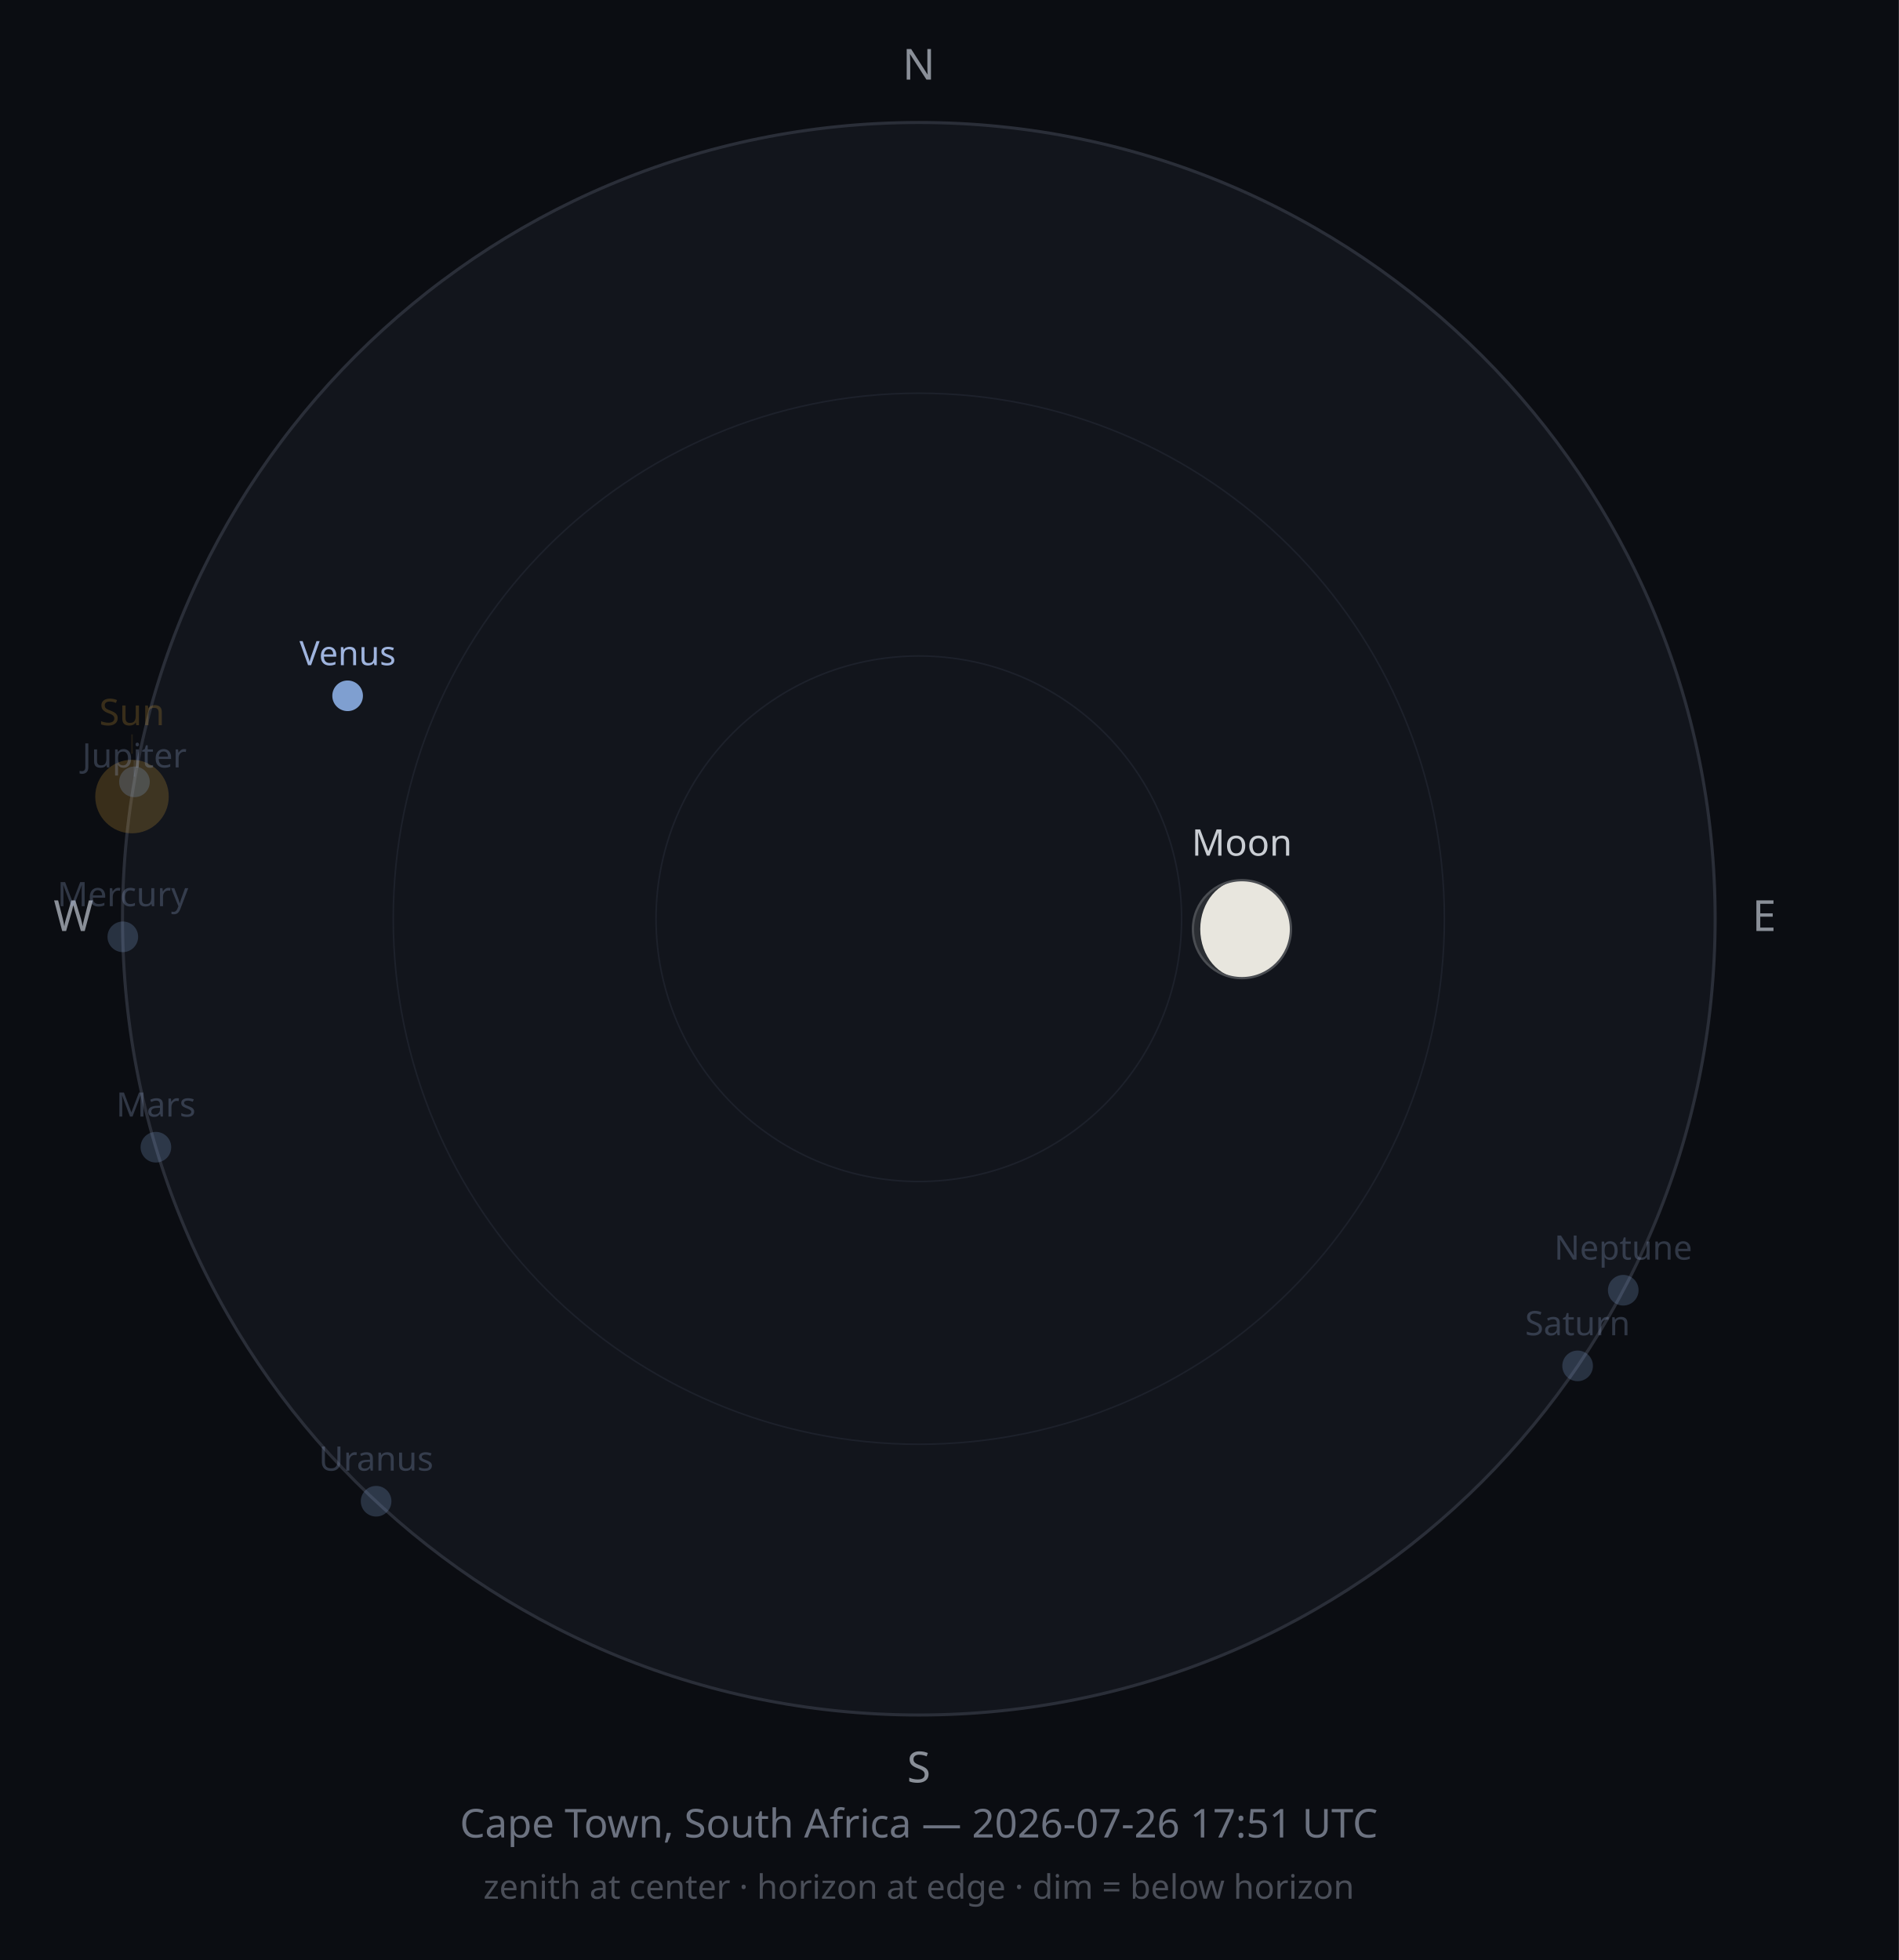
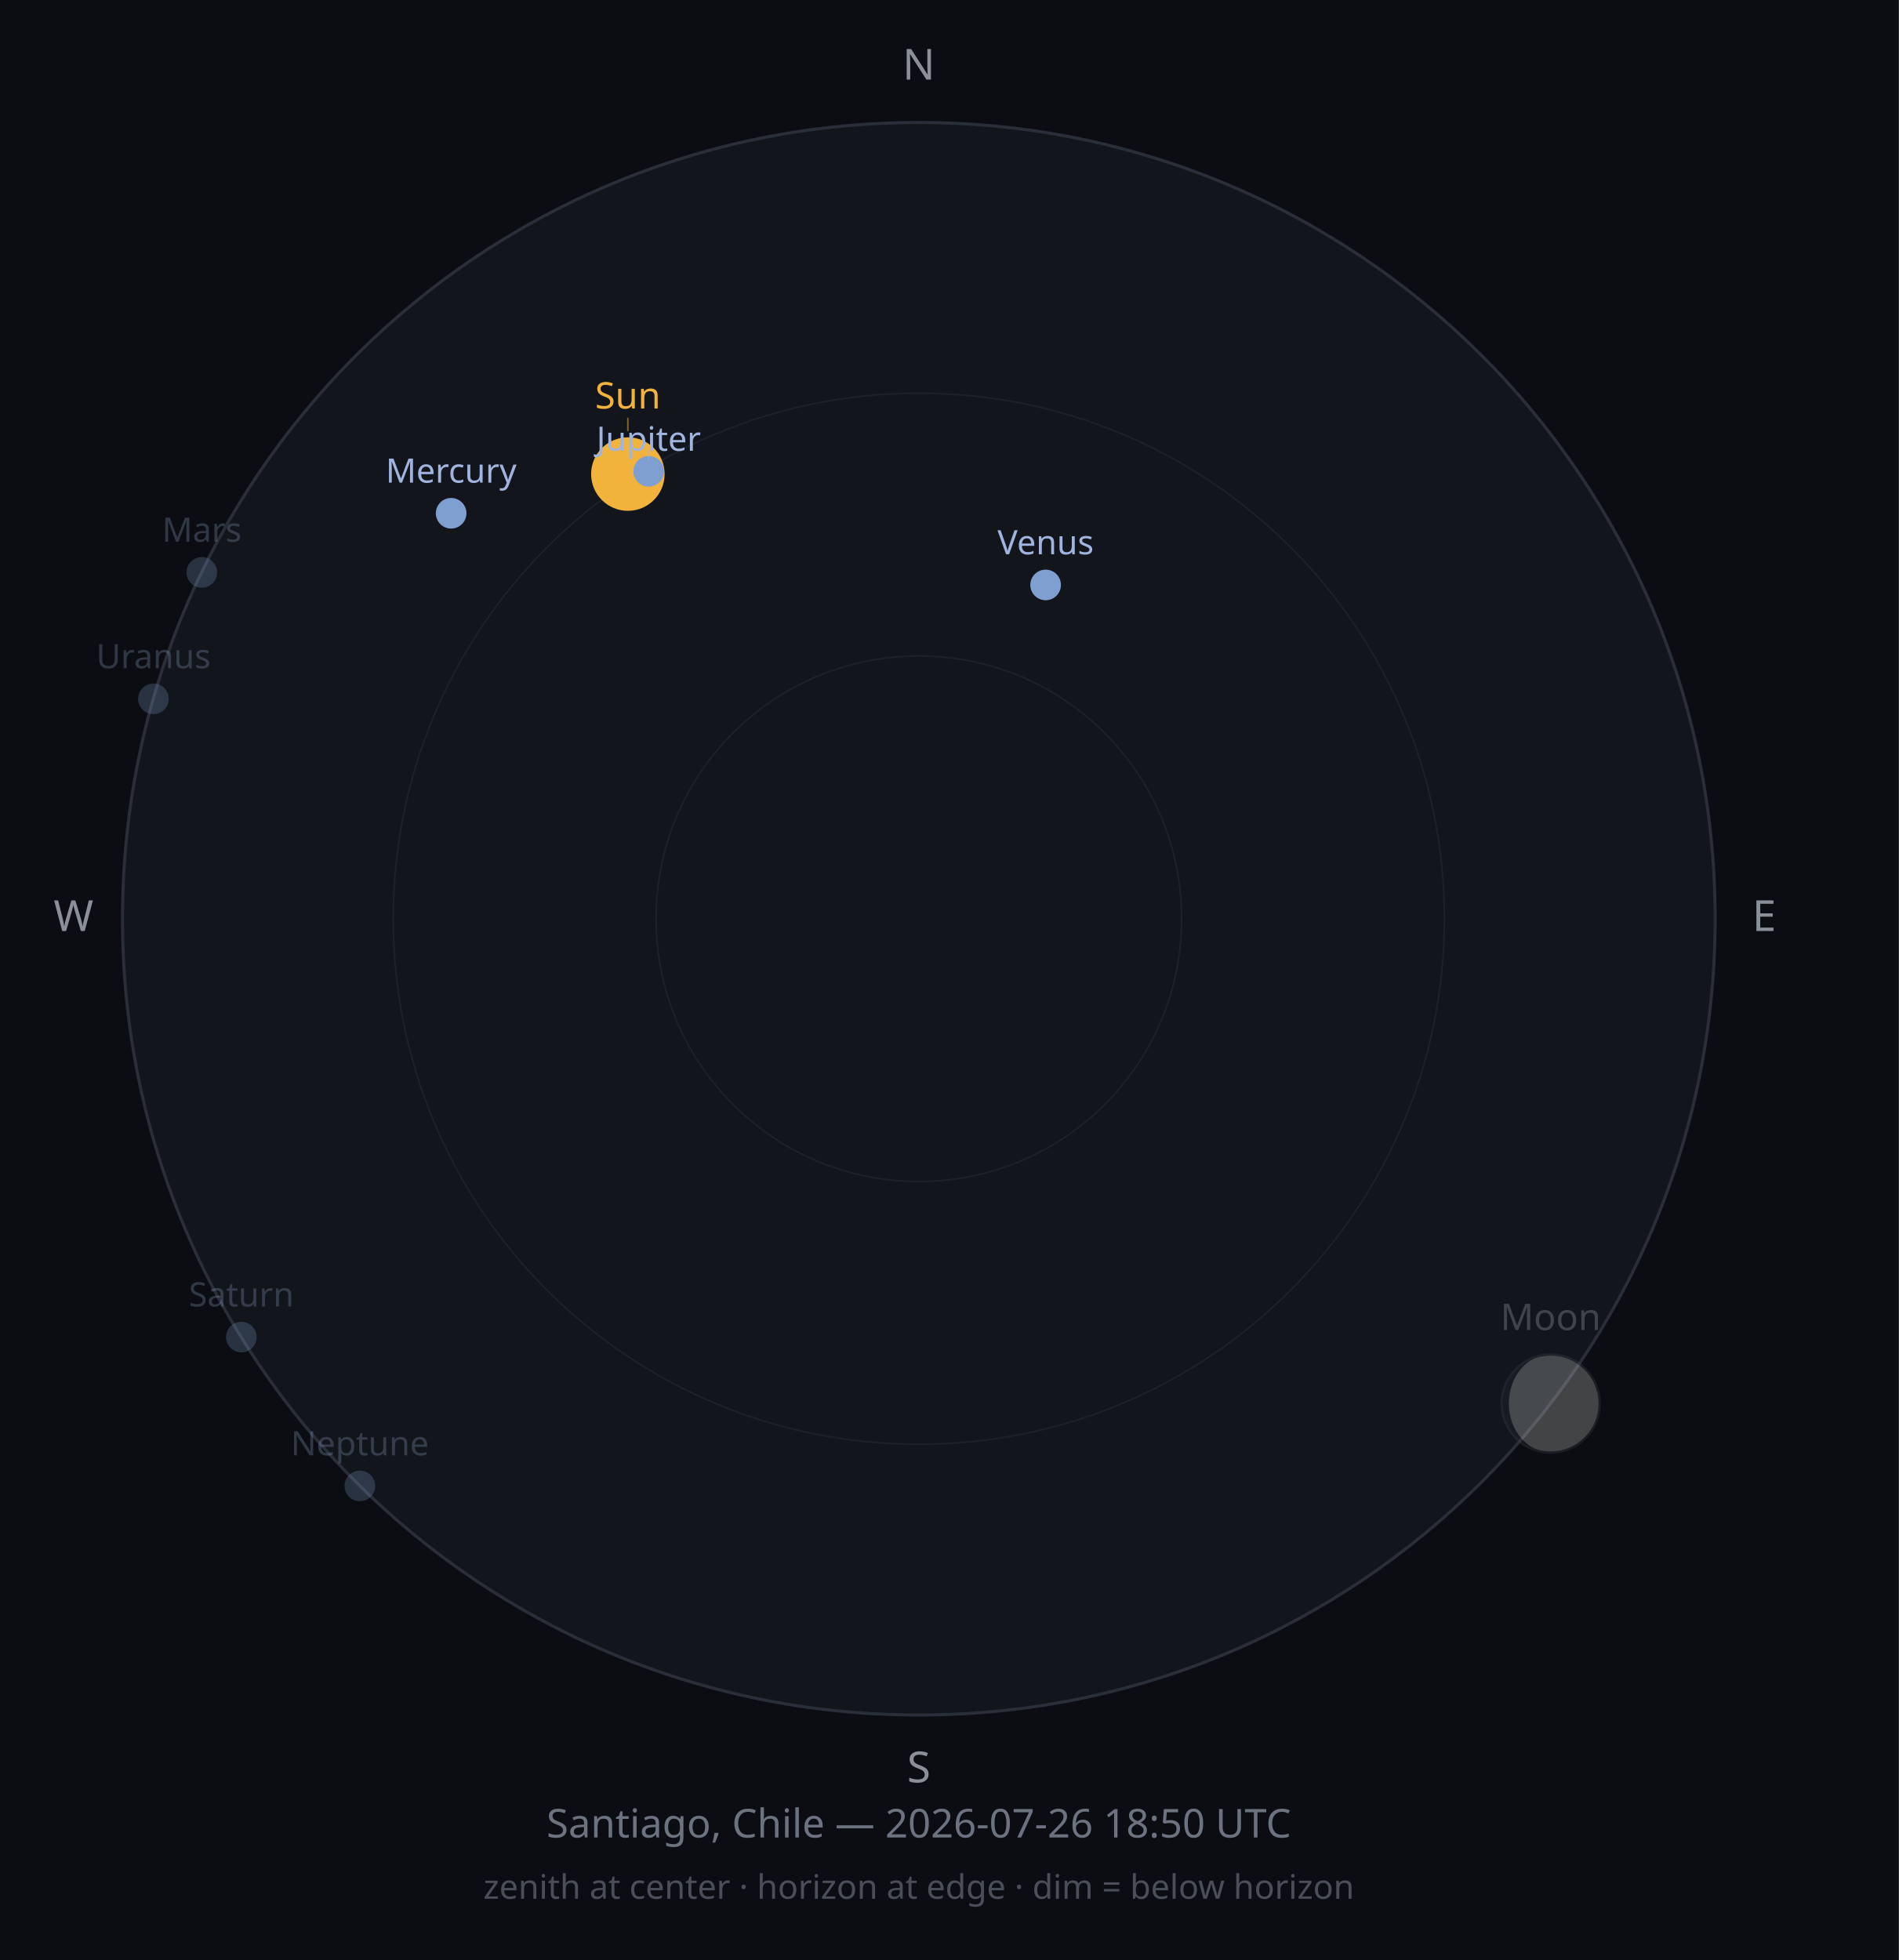
<svg xmlns="http://www.w3.org/2000/svg" width="620" height="640" viewBox="0 0 620 640">
  <rect width="620" height="640" fill="#0B0D12" />
  <circle cx="300" cy="300" r="260" fill="#12151C" stroke="#2A2E38" stroke-width="1" />
  <circle cx="300" cy="300" r="171.6" fill="none" stroke="#1D212B" stroke-width="0.5" />
  <circle cx="300" cy="300" r="85.8" fill="none" stroke="#1D212B" stroke-width="0.5" />
  <text x="300" y="26" font-size="14" fill="#8A8F98" text-anchor="middle" font-family="sans-serif">N</text>
  <text x="576" y="304" font-size="14" fill="#8A8F98" text-anchor="middle" font-family="sans-serif">E</text>
  <text x="300" y="582" font-size="14" fill="#8A8F98" text-anchor="middle" font-family="sans-serif">S</text>
  <text x="24" y="304" font-size="14" fill="#8A8F98" text-anchor="middle" font-family="sans-serif">W</text>
-   <circle cx="43.1" cy="260.1" r="12" fill="#F2B33D" opacity="0.2" />
-   <line x1="43.1" y1="246.1" x2="43.1" y2="239.8" stroke="#F2B33D" stroke-width="0.5" opacity="0.10" />
-   <text x="43.1" y="236.8" font-size="12" fill="#F2B33D" opacity="0.2" text-anchor="middle" font-family="sans-serif">Sun</text>
-   <g opacity="1">
-     <circle cx="405.5" cy="303.4" r="16" fill="#2B2E33" />
-     <path d="M405.472,287.385 A16,16 0 0,1 405.472,319.385 A13.58,16 0 0,1 405.472,287.385 Z" fill="#E8E6DE" />
-     <circle cx="405.5" cy="303.4" r="16" fill="none" stroke="#4A4D52" stroke-width="0.75" />
+   <circle cx="205.0" cy="154.8" r="12" fill="#F2B33D" opacity="1" />
+   <line x1="205.0" y1="140.8" x2="205.0" y2="136.4" stroke="#F2B33D" stroke-width="0.5" opacity="0.50" />
+   <text x="205.0" y="133.4" font-size="12" fill="#F2B33D" opacity="1" text-anchor="middle" font-family="sans-serif">Sun</text>
+   <g opacity="0.25">
+     <circle cx="506.3" cy="458.3" r="16" fill="#2B2E33" />
+     <path d="M506.287,442.258 A16,16 0 0,1 506.287,474.258 A13.645,16 0 0,1 506.287,442.258 Z" fill="#E8E6DE" />
+     <circle cx="506.3" cy="458.3" r="16" fill="none" stroke="#4A4D52" stroke-width="0.75" />
  </g>
-   <text x="405.5" y="279.4" font-size="12" fill="#C9CDD3" opacity="1" text-anchor="middle" font-family="sans-serif">Moon</text>
-   <circle cx="40.1" cy="305.9" r="5" fill="#7F9FD0" opacity="0.25" />
-   <text x="40.1" y="295.9" font-size="11" fill="#9FB4DE" opacity="0.25" text-anchor="middle" font-family="sans-serif">Mercury</text>
-   <circle cx="113.5" cy="227.2" r="5" fill="#7F9FD0" opacity="1" />
-   <text x="113.5" y="217.2" font-size="11" fill="#9FB4DE" opacity="1" text-anchor="middle" font-family="sans-serif">Venus</text>
-   <circle cx="50.9" cy="374.6" r="5" fill="#7F9FD0" opacity="0.25" />
-   <text x="50.9" y="364.6" font-size="11" fill="#9FB4DE" opacity="0.25" text-anchor="middle" font-family="sans-serif">Mars</text>
-   <circle cx="43.9" cy="255.3" r="5" fill="#7F9FD0" opacity="0.25" />
-   <line x1="43.9" y1="248.3" x2="43.9" y2="253.6" stroke="#9FB4DE" stroke-width="0.5" opacity="0.13" />
-   <text x="43.9" y="250.6" font-size="11" fill="#9FB4DE" opacity="0.25" text-anchor="middle" font-family="sans-serif">Jupiter</text>
-   <circle cx="515.1" cy="446.0" r="5" fill="#7F9FD0" opacity="0.25" />
-   <text x="515.1" y="436.0" font-size="11" fill="#9FB4DE" opacity="0.25" text-anchor="middle" font-family="sans-serif">Saturn</text>
-   <circle cx="122.8" cy="490.2" r="5" fill="#7F9FD0" opacity="0.25" />
-   <text x="122.8" y="480.2" font-size="11" fill="#9FB4DE" opacity="0.25" text-anchor="middle" font-family="sans-serif">Uranus</text>
-   <circle cx="530.0" cy="421.3" r="5" fill="#7F9FD0" opacity="0.25" />
-   <text x="530.0" y="411.3" font-size="11" fill="#9FB4DE" opacity="0.25" text-anchor="middle" font-family="sans-serif">Neptune</text>
-   <text x="300" y="600" font-size="13" fill="#6C7280" text-anchor="middle" font-family="sans-serif">Cape Town, South Africa — 2026-07-26 17:51 UTC</text>
+   <text x="506.3" y="434.3" font-size="12" fill="#C9CDD3" opacity="0.25" text-anchor="middle" font-family="sans-serif">Moon</text>
+   <circle cx="147.3" cy="167.6" r="5" fill="#7F9FD0" opacity="1" />
+   <text x="147.3" y="157.6" font-size="11" fill="#9FB4DE" opacity="1" text-anchor="middle" font-family="sans-serif">Mercury</text>
+   <circle cx="341.4" cy="191.0" r="5" fill="#7F9FD0" opacity="1" />
+   <text x="341.4" y="181.0" font-size="11" fill="#9FB4DE" opacity="1" text-anchor="middle" font-family="sans-serif">Venus</text>
+   <circle cx="65.9" cy="186.9" r="5" fill="#7F9FD0" opacity="0.25" />
+   <text x="65.9" y="176.9" font-size="11" fill="#9FB4DE" opacity="0.25" text-anchor="middle" font-family="sans-serif">Mars</text>
+   <circle cx="211.8" cy="153.9" r="5" fill="#7F9FD0" opacity="1" />
+   <line x1="211.8" y1="146.9" x2="211.8" y2="150.2" stroke="#9FB4DE" stroke-width="0.5" opacity="0.50" />
+   <text x="211.8" y="147.2" font-size="11" fill="#9FB4DE" opacity="1" text-anchor="middle" font-family="sans-serif">Jupiter</text>
+   <circle cx="78.8" cy="436.6" r="5" fill="#7F9FD0" opacity="0.25" />
+   <text x="78.8" y="426.6" font-size="11" fill="#9FB4DE" opacity="0.25" text-anchor="middle" font-family="sans-serif">Saturn</text>
+   <circle cx="50.1" cy="228.2" r="5" fill="#7F9FD0" opacity="0.25" />
+   <text x="50.1" y="218.2" font-size="11" fill="#9FB4DE" opacity="0.25" text-anchor="middle" font-family="sans-serif">Uranus</text>
+   <circle cx="117.5" cy="485.2" r="5" fill="#7F9FD0" opacity="0.25" />
+   <text x="117.5" y="475.2" font-size="11" fill="#9FB4DE" opacity="0.25" text-anchor="middle" font-family="sans-serif">Neptune</text>
+   <text x="300" y="600" font-size="13" fill="#6C7280" text-anchor="middle" font-family="sans-serif">Santiago, Chile — 2026-07-26 18:50 UTC</text>
  <text x="300" y="620" font-size="11" fill="#4A4E58" text-anchor="middle" font-family="sans-serif">zenith at center · horizon at edge · dim = below horizon</text>
</svg>
